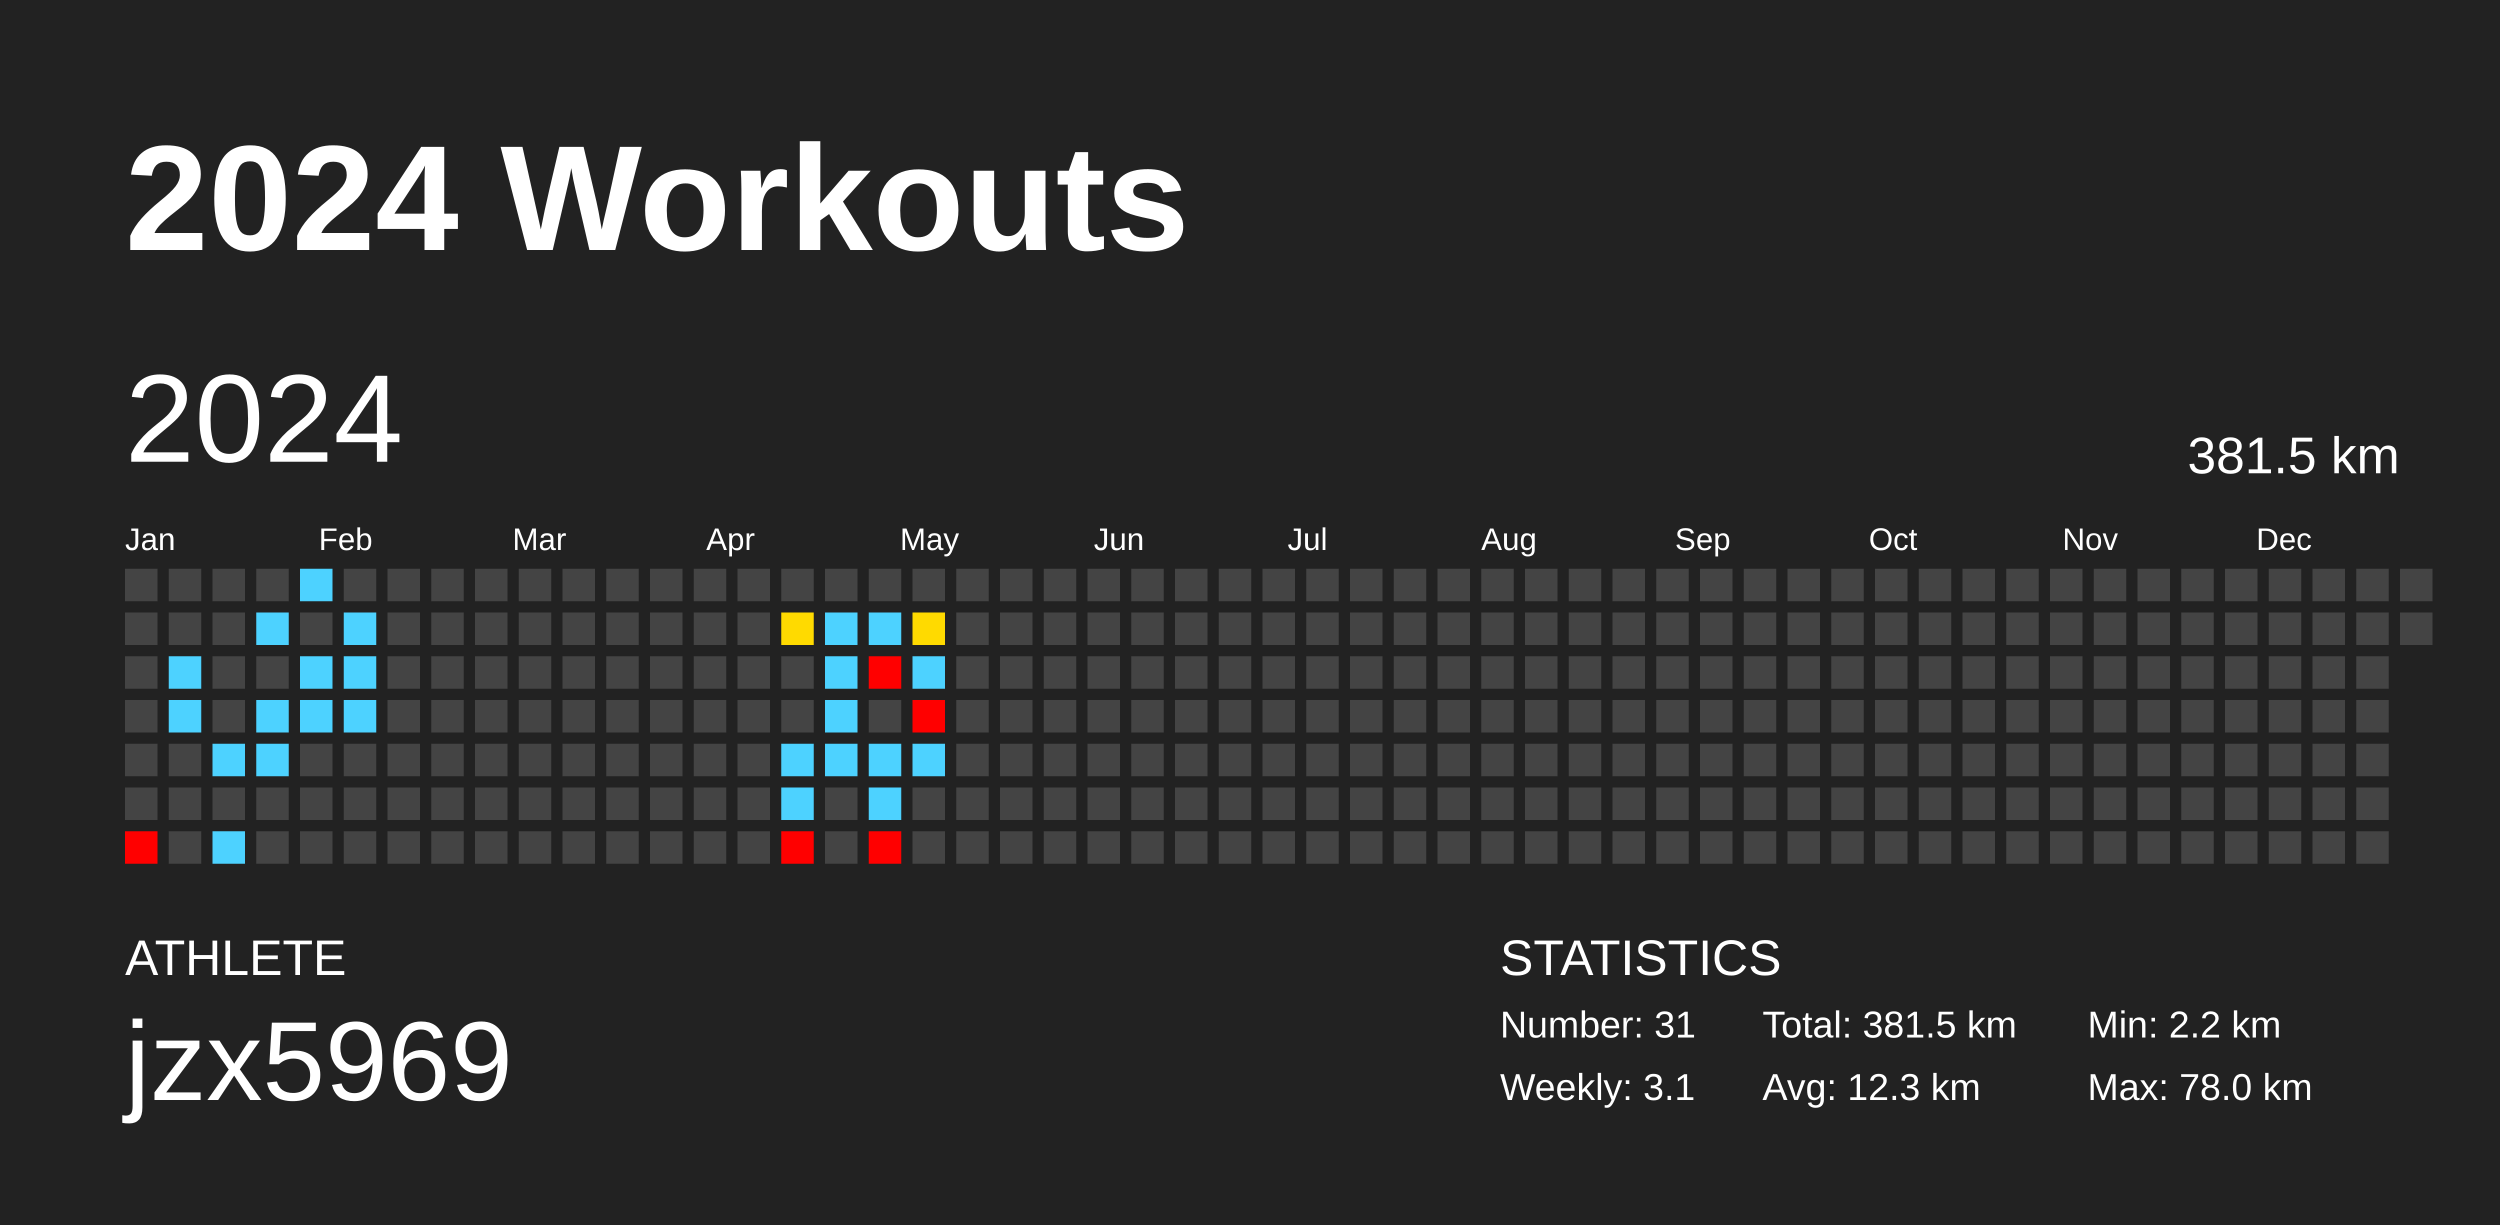
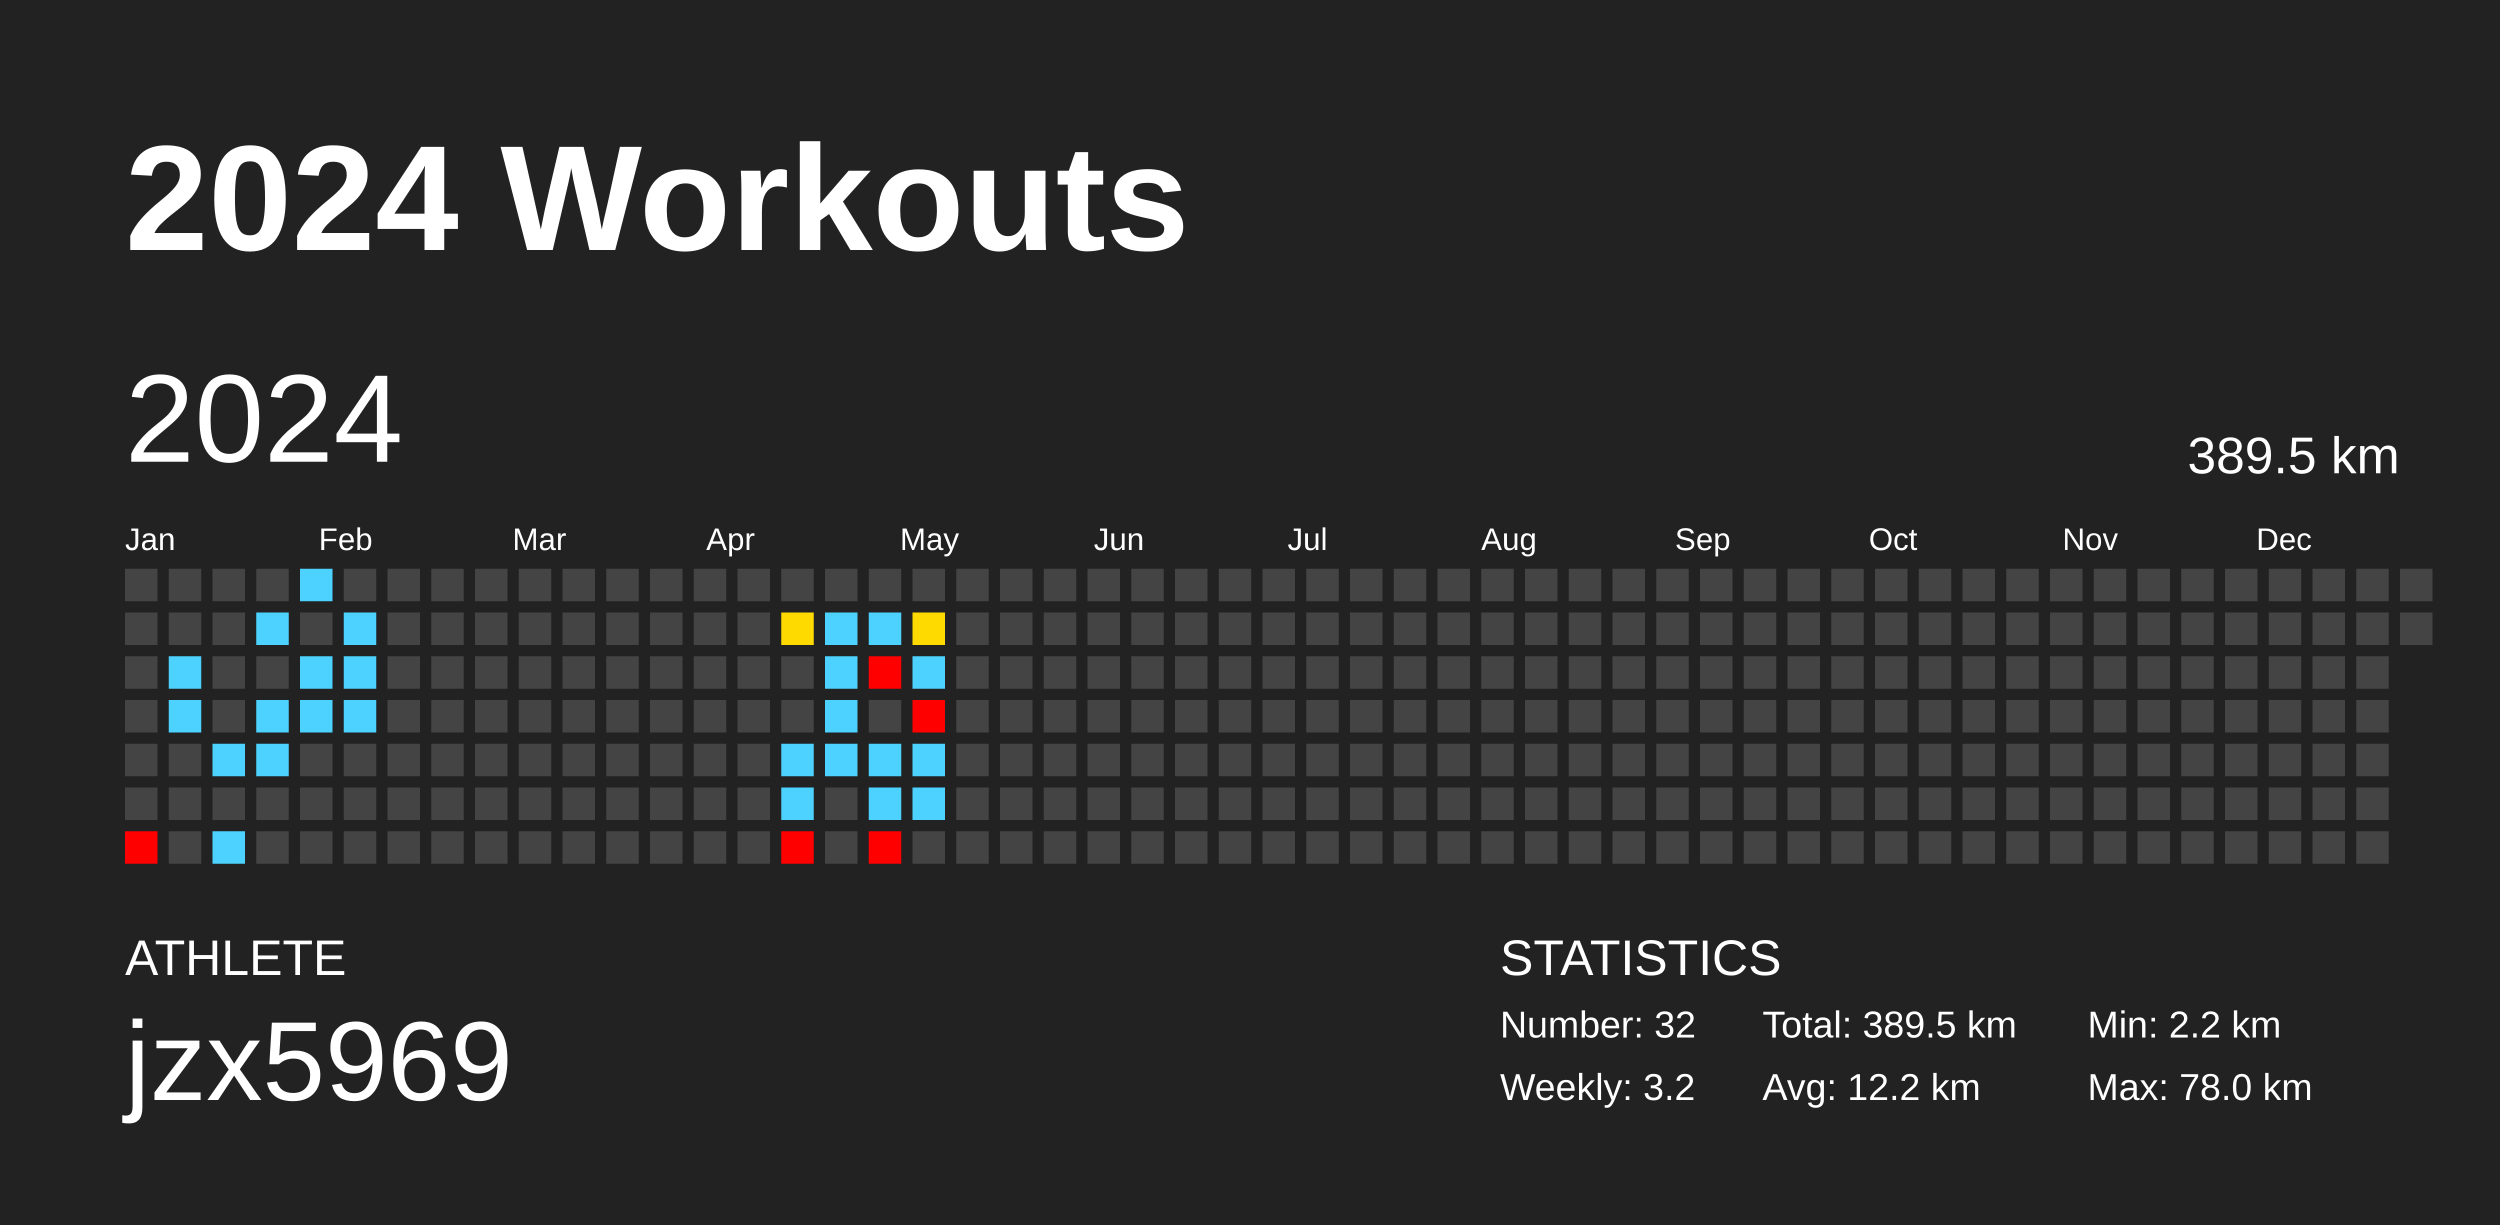
<svg xmlns="http://www.w3.org/2000/svg" baseProfile="full" height="98mm" version="1.1" viewBox="0,0,200,98" width="200mm">
  <defs />
  <rect fill="#222222" height="98" width="200" x="0" y="0" />
  <text fill="#FFFFFF" style="font-size:12px; font-family:Arial; font-weight:bold;" x="10" y="20">2024 Workouts</text>
  <text fill="#FFFFFF" style="font-size:4px; font-family:Arial" x="10" y="78">ATHLETE</text>
  <text fill="#FFFFFF" style="font-size:9px; font-family:Arial" x="10" y="88">jzx5969</text>
  <text fill="#FFFFFF" style="font-size:4px; font-family:Arial" x="120" y="78">STATISTICS</text>
-   <text fill="#FFFFFF" style="font-size:3px; font-family:Arial" x="120" y="83">Number: 31</text>
-   <text fill="#FFFFFF" style="font-size:3px; font-family:Arial" x="120" y="88">Weekly: 3.1</text>
-   <text fill="#FFFFFF" style="font-size:3px; font-family:Arial" x="141" y="83">Total: 381.5 km</text>
-   <text fill="#FFFFFF" style="font-size:3px; font-family:Arial" x="141" y="88">Avg: 12.3 km</text>
+   <text fill="#FFFFFF" style="font-size:3px; font-family:Arial" x="120" y="83">Number: 32</text>
+   <text fill="#FFFFFF" style="font-size:3px; font-family:Arial" x="120" y="88">Weekly: 3.2</text>
+   <text fill="#FFFFFF" style="font-size:3px; font-family:Arial" x="141" y="83">Total: 389.5 km</text>
+   <text fill="#FFFFFF" style="font-size:3px; font-family:Arial" x="141" y="88">Avg: 12.2 km</text>
  <text fill="#FFFFFF" style="font-size:3px; font-family:Arial" x="167" y="83">Min: 2.2 km</text>
  <text fill="#FFFFFF" style="font-size:3px; font-family:Arial" x="167" y="88">Max: 78.0 km</text>
  <text dominant-baseline="hanging" fill="#FFFFFF" style="font-size:10.0px; font-family:Arial;" x="10" y="30">2024</text>
-   <text dominant-baseline="hanging" fill="#FFFFFF" style="font-size:4.125px; font-family:Arial;" x="175" y="35">381.5 km</text>
+   <text dominant-baseline="hanging" fill="#FFFFFF" style="font-size:4.125px; font-family:Arial;" x="175" y="35">389.5 km</text>
  <text fill="#FFFFFF" style="font-size:2.5px; font-family:Arial" x="10.0" y="44">Jan</text>
  <text fill="#FFFFFF" style="font-size:2.5px; font-family:Arial" x="25.5" y="44">Feb</text>
  <text fill="#FFFFFF" style="font-size:2.5px; font-family:Arial" x="41.0" y="44">Mar</text>
  <text fill="#FFFFFF" style="font-size:2.5px; font-family:Arial" x="56.5" y="44">Apr</text>
  <text fill="#FFFFFF" style="font-size:2.5px; font-family:Arial" x="72.0" y="44">May</text>
  <text fill="#FFFFFF" style="font-size:2.5px; font-family:Arial" x="87.5" y="44">Jun</text>
  <text fill="#FFFFFF" style="font-size:2.5px; font-family:Arial" x="103.0" y="44">Jul</text>
  <text fill="#FFFFFF" style="font-size:2.5px; font-family:Arial" x="118.5" y="44">Aug</text>
  <text fill="#FFFFFF" style="font-size:2.5px; font-family:Arial" x="134.0" y="44">Sep</text>
  <text fill="#FFFFFF" style="font-size:2.5px; font-family:Arial" x="149.5" y="44">Oct</text>
  <text fill="#FFFFFF" style="font-size:2.5px; font-family:Arial" x="165.0" y="44">Nov</text>
  <text fill="#FFFFFF" style="font-size:2.5px; font-family:Arial" x="180.5" y="44">Dec</text>
  <rect fill="#444444" height="2.6" width="2.6" x="10.0" y="45.5" />
  <rect fill="#444444" height="2.6" width="2.6" x="10.0" y="49.0" />
  <rect fill="#444444" height="2.6" width="2.6" x="10.0" y="52.5" />
  <rect fill="#444444" height="2.6" width="2.6" x="10.0" y="56.0" />
  <rect fill="#444444" height="2.6" width="2.6" x="10.0" y="59.5" />
  <rect fill="#444444" height="2.6" width="2.6" x="10.0" y="63.0" />
  <rect fill="red" height="2.6" width="2.6" x="10.0" y="66.5" />
  <rect fill="#444444" height="2.6" width="2.6" x="13.5" y="45.5" />
  <rect fill="#444444" height="2.6" width="2.6" x="13.5" y="49.0" />
  <rect fill="#4dd2ff" height="2.6" width="2.6" x="13.5" y="52.5" />
  <rect fill="#4dd2ff" height="2.6" width="2.6" x="13.5" y="56.0" />
  <rect fill="#444444" height="2.6" width="2.6" x="13.5" y="59.5" />
  <rect fill="#444444" height="2.6" width="2.6" x="13.5" y="63.0" />
  <rect fill="#444444" height="2.6" width="2.6" x="13.5" y="66.5" />
  <rect fill="#444444" height="2.6" width="2.6" x="17.0" y="45.5" />
  <rect fill="#444444" height="2.6" width="2.6" x="17.0" y="49.0" />
  <rect fill="#444444" height="2.6" width="2.6" x="17.0" y="52.5" />
  <rect fill="#444444" height="2.6" width="2.6" x="17.0" y="56.0" />
  <rect fill="#4dd2ff" height="2.6" width="2.6" x="17.0" y="59.5" />
  <rect fill="#444444" height="2.6" width="2.6" x="17.0" y="63.0" />
  <rect fill="#4dd2ff" height="2.6" width="2.6" x="17.0" y="66.5" />
  <rect fill="#444444" height="2.6" width="2.6" x="20.5" y="45.5" />
  <rect fill="#4dd2ff" height="2.6" width="2.6" x="20.5" y="49.0" />
  <rect fill="#444444" height="2.6" width="2.6" x="20.5" y="52.5" />
  <rect fill="#4dd2ff" height="2.6" width="2.6" x="20.5" y="56.0" />
  <rect fill="#4dd2ff" height="2.6" width="2.6" x="20.5" y="59.5" />
  <rect fill="#444444" height="2.6" width="2.6" x="20.5" y="63.0" />
  <rect fill="#444444" height="2.6" width="2.6" x="20.5" y="66.5" />
  <rect fill="#4dd2ff" height="2.6" width="2.6" x="24.0" y="45.5" />
  <rect fill="#444444" height="2.6" width="2.6" x="24.0" y="49.0" />
  <rect fill="#4dd2ff" height="2.6" width="2.6" x="24.0" y="52.5" />
  <rect fill="#4dd2ff" height="2.6" width="2.6" x="24.0" y="56.0" />
  <rect fill="#444444" height="2.6" width="2.6" x="24.0" y="59.5" />
  <rect fill="#444444" height="2.6" width="2.6" x="24.0" y="63.0" />
  <rect fill="#444444" height="2.6" width="2.6" x="24.0" y="66.5" />
  <rect fill="#444444" height="2.6" width="2.6" x="27.5" y="45.5" />
  <rect fill="#4dd2ff" height="2.6" width="2.6" x="27.5" y="49.0" />
  <rect fill="#4dd2ff" height="2.6" width="2.6" x="27.5" y="52.5" />
  <rect fill="#4dd2ff" height="2.6" width="2.6" x="27.5" y="56.0" />
  <rect fill="#444444" height="2.6" width="2.6" x="27.5" y="59.5" />
  <rect fill="#444444" height="2.6" width="2.6" x="27.5" y="63.0" />
  <rect fill="#444444" height="2.6" width="2.6" x="27.5" y="66.5" />
  <rect fill="#444444" height="2.6" width="2.6" x="31.0" y="45.5" />
  <rect fill="#444444" height="2.6" width="2.6" x="31.0" y="49.0" />
  <rect fill="#444444" height="2.6" width="2.6" x="31.0" y="52.5" />
  <rect fill="#444444" height="2.6" width="2.6" x="31.0" y="56.0" />
  <rect fill="#444444" height="2.6" width="2.6" x="31.0" y="59.5" />
  <rect fill="#444444" height="2.6" width="2.6" x="31.0" y="63.0" />
  <rect fill="#444444" height="2.6" width="2.6" x="31.0" y="66.5" />
  <rect fill="#444444" height="2.6" width="2.6" x="34.5" y="45.5" />
  <rect fill="#444444" height="2.6" width="2.6" x="34.5" y="49.0" />
  <rect fill="#444444" height="2.6" width="2.6" x="34.5" y="52.5" />
  <rect fill="#444444" height="2.6" width="2.6" x="34.5" y="56.0" />
  <rect fill="#444444" height="2.6" width="2.6" x="34.5" y="59.5" />
  <rect fill="#444444" height="2.6" width="2.6" x="34.5" y="63.0" />
  <rect fill="#444444" height="2.6" width="2.6" x="34.5" y="66.5" />
  <rect fill="#444444" height="2.6" width="2.6" x="38.0" y="45.5" />
  <rect fill="#444444" height="2.6" width="2.6" x="38.0" y="49.0" />
  <rect fill="#444444" height="2.6" width="2.6" x="38.0" y="52.5" />
  <rect fill="#444444" height="2.6" width="2.6" x="38.0" y="56.0" />
  <rect fill="#444444" height="2.6" width="2.6" x="38.0" y="59.5" />
  <rect fill="#444444" height="2.6" width="2.6" x="38.0" y="63.0" />
  <rect fill="#444444" height="2.6" width="2.6" x="38.0" y="66.5" />
  <rect fill="#444444" height="2.6" width="2.6" x="41.5" y="45.5" />
  <rect fill="#444444" height="2.6" width="2.6" x="41.5" y="49.0" />
  <rect fill="#444444" height="2.6" width="2.6" x="41.5" y="52.5" />
  <rect fill="#444444" height="2.6" width="2.6" x="41.5" y="56.0" />
  <rect fill="#444444" height="2.6" width="2.6" x="41.5" y="59.5" />
  <rect fill="#444444" height="2.6" width="2.6" x="41.5" y="63.0" />
  <rect fill="#444444" height="2.6" width="2.6" x="41.5" y="66.5" />
  <rect fill="#444444" height="2.6" width="2.6" x="45.0" y="45.5" />
  <rect fill="#444444" height="2.6" width="2.6" x="45.0" y="49.0" />
  <rect fill="#444444" height="2.6" width="2.6" x="45.0" y="52.5" />
  <rect fill="#444444" height="2.6" width="2.6" x="45.0" y="56.0" />
  <rect fill="#444444" height="2.6" width="2.6" x="45.0" y="59.5" />
  <rect fill="#444444" height="2.6" width="2.6" x="45.0" y="63.0" />
  <rect fill="#444444" height="2.6" width="2.6" x="45.0" y="66.5" />
  <rect fill="#444444" height="2.6" width="2.6" x="48.5" y="45.5" />
  <rect fill="#444444" height="2.6" width="2.6" x="48.5" y="49.0" />
  <rect fill="#444444" height="2.6" width="2.6" x="48.5" y="52.5" />
  <rect fill="#444444" height="2.6" width="2.6" x="48.5" y="56.0" />
  <rect fill="#444444" height="2.6" width="2.6" x="48.5" y="59.5" />
  <rect fill="#444444" height="2.6" width="2.6" x="48.5" y="63.0" />
  <rect fill="#444444" height="2.6" width="2.6" x="48.5" y="66.5" />
  <rect fill="#444444" height="2.6" width="2.6" x="52.0" y="45.5" />
  <rect fill="#444444" height="2.6" width="2.6" x="52.0" y="49.0" />
  <rect fill="#444444" height="2.6" width="2.6" x="52.0" y="52.5" />
  <rect fill="#444444" height="2.6" width="2.6" x="52.0" y="56.0" />
  <rect fill="#444444" height="2.6" width="2.6" x="52.0" y="59.5" />
  <rect fill="#444444" height="2.6" width="2.6" x="52.0" y="63.0" />
  <rect fill="#444444" height="2.6" width="2.6" x="52.0" y="66.5" />
  <rect fill="#444444" height="2.6" width="2.6" x="55.5" y="45.5" />
  <rect fill="#444444" height="2.6" width="2.6" x="55.5" y="49.0" />
  <rect fill="#444444" height="2.6" width="2.6" x="55.5" y="52.5" />
  <rect fill="#444444" height="2.6" width="2.6" x="55.5" y="56.0" />
  <rect fill="#444444" height="2.6" width="2.6" x="55.5" y="59.5" />
  <rect fill="#444444" height="2.6" width="2.6" x="55.5" y="63.0" />
  <rect fill="#444444" height="2.6" width="2.6" x="55.5" y="66.5" />
  <rect fill="#444444" height="2.6" width="2.6" x="59.0" y="45.5" />
  <rect fill="#444444" height="2.6" width="2.6" x="59.0" y="49.0" />
  <rect fill="#444444" height="2.6" width="2.6" x="59.0" y="52.5" />
  <rect fill="#444444" height="2.6" width="2.6" x="59.0" y="56.0" />
  <rect fill="#444444" height="2.6" width="2.6" x="59.0" y="59.5" />
  <rect fill="#444444" height="2.6" width="2.6" x="59.0" y="63.0" />
  <rect fill="#444444" height="2.6" width="2.6" x="59.0" y="66.5" />
  <rect fill="#444444" height="2.6" width="2.6" x="62.5" y="45.5" />
  <rect fill="#ffda00" height="2.6" width="2.6" x="62.5" y="49.0" />
  <rect fill="#444444" height="2.6" width="2.6" x="62.5" y="52.5" />
  <rect fill="#444444" height="2.6" width="2.6" x="62.5" y="56.0" />
  <rect fill="#4dd2ff" height="2.6" width="2.6" x="62.5" y="59.5" />
  <rect fill="#4dd2ff" height="2.6" width="2.6" x="62.5" y="63.0" />
  <rect fill="red" height="2.6" width="2.6" x="62.5" y="66.5" />
  <rect fill="#444444" height="2.6" width="2.6" x="66.0" y="45.5" />
  <rect fill="#4dd2ff" height="2.6" width="2.6" x="66.0" y="49.0" />
  <rect fill="#4dd2ff" height="2.6" width="2.6" x="66.0" y="52.5" />
  <rect fill="#4dd2ff" height="2.6" width="2.6" x="66.0" y="56.0" />
  <rect fill="#4dd2ff" height="2.6" width="2.6" x="66.0" y="59.5" />
  <rect fill="#444444" height="2.6" width="2.6" x="66.0" y="63.0" />
  <rect fill="#444444" height="2.6" width="2.6" x="66.0" y="66.5" />
  <rect fill="#444444" height="2.6" width="2.6" x="69.5" y="45.5" />
  <rect fill="#4dd2ff" height="2.6" width="2.6" x="69.5" y="49.0" />
  <rect fill="red" height="2.6" width="2.6" x="69.5" y="52.5" />
  <rect fill="#444444" height="2.6" width="2.6" x="69.5" y="56.0" />
  <rect fill="#4dd2ff" height="2.6" width="2.6" x="69.5" y="59.5" />
  <rect fill="#4dd2ff" height="2.6" width="2.6" x="69.5" y="63.0" />
  <rect fill="red" height="2.6" width="2.6" x="69.5" y="66.5" />
  <rect fill="#444444" height="2.6" width="2.6" x="73.0" y="45.5" />
  <rect fill="#ffda00" height="2.6" width="2.6" x="73.0" y="49.0" />
  <rect fill="#4dd2ff" height="2.6" width="2.6" x="73.0" y="52.5" />
  <rect fill="red" height="2.6" width="2.6" x="73.0" y="56.0" />
  <rect fill="#4dd2ff" height="2.6" width="2.6" x="73.0" y="59.5" />
-   <rect fill="#444444" height="2.6" width="2.6" x="73.0" y="63.0" />
+   <rect fill="#4dd2ff" height="2.6" width="2.6" x="73.0" y="63.0" />
  <rect fill="#444444" height="2.6" width="2.6" x="73.0" y="66.5" />
  <rect fill="#444444" height="2.6" width="2.6" x="76.5" y="45.5" />
  <rect fill="#444444" height="2.6" width="2.6" x="76.5" y="49.0" />
  <rect fill="#444444" height="2.6" width="2.6" x="76.5" y="52.5" />
  <rect fill="#444444" height="2.6" width="2.6" x="76.5" y="56.0" />
  <rect fill="#444444" height="2.6" width="2.6" x="76.5" y="59.5" />
  <rect fill="#444444" height="2.6" width="2.6" x="76.5" y="63.0" />
  <rect fill="#444444" height="2.6" width="2.6" x="76.5" y="66.5" />
  <rect fill="#444444" height="2.6" width="2.6" x="80.0" y="45.5" />
  <rect fill="#444444" height="2.6" width="2.6" x="80.0" y="49.0" />
  <rect fill="#444444" height="2.6" width="2.6" x="80.0" y="52.5" />
  <rect fill="#444444" height="2.6" width="2.6" x="80.0" y="56.0" />
  <rect fill="#444444" height="2.6" width="2.6" x="80.0" y="59.5" />
  <rect fill="#444444" height="2.6" width="2.6" x="80.0" y="63.0" />
  <rect fill="#444444" height="2.6" width="2.6" x="80.0" y="66.5" />
  <rect fill="#444444" height="2.6" width="2.6" x="83.5" y="45.5" />
  <rect fill="#444444" height="2.6" width="2.6" x="83.5" y="49.0" />
  <rect fill="#444444" height="2.6" width="2.6" x="83.5" y="52.5" />
  <rect fill="#444444" height="2.6" width="2.6" x="83.5" y="56.0" />
  <rect fill="#444444" height="2.6" width="2.6" x="83.5" y="59.5" />
  <rect fill="#444444" height="2.6" width="2.6" x="83.5" y="63.0" />
  <rect fill="#444444" height="2.6" width="2.6" x="83.5" y="66.5" />
  <rect fill="#444444" height="2.6" width="2.6" x="87.0" y="45.5" />
  <rect fill="#444444" height="2.6" width="2.6" x="87.0" y="49.0" />
  <rect fill="#444444" height="2.6" width="2.6" x="87.0" y="52.5" />
  <rect fill="#444444" height="2.6" width="2.6" x="87.0" y="56.0" />
  <rect fill="#444444" height="2.6" width="2.6" x="87.0" y="59.5" />
  <rect fill="#444444" height="2.6" width="2.6" x="87.0" y="63.0" />
  <rect fill="#444444" height="2.6" width="2.6" x="87.0" y="66.5" />
  <rect fill="#444444" height="2.6" width="2.6" x="90.5" y="45.5" />
  <rect fill="#444444" height="2.6" width="2.6" x="90.5" y="49.0" />
  <rect fill="#444444" height="2.6" width="2.6" x="90.5" y="52.5" />
  <rect fill="#444444" height="2.6" width="2.6" x="90.5" y="56.0" />
  <rect fill="#444444" height="2.6" width="2.6" x="90.5" y="59.5" />
  <rect fill="#444444" height="2.6" width="2.6" x="90.5" y="63.0" />
  <rect fill="#444444" height="2.6" width="2.6" x="90.5" y="66.5" />
  <rect fill="#444444" height="2.6" width="2.6" x="94.0" y="45.5" />
  <rect fill="#444444" height="2.6" width="2.6" x="94.0" y="49.0" />
  <rect fill="#444444" height="2.6" width="2.6" x="94.0" y="52.5" />
  <rect fill="#444444" height="2.6" width="2.6" x="94.0" y="56.0" />
  <rect fill="#444444" height="2.6" width="2.6" x="94.0" y="59.5" />
  <rect fill="#444444" height="2.6" width="2.6" x="94.0" y="63.0" />
  <rect fill="#444444" height="2.6" width="2.6" x="94.0" y="66.5" />
  <rect fill="#444444" height="2.6" width="2.6" x="97.5" y="45.5" />
  <rect fill="#444444" height="2.6" width="2.6" x="97.5" y="49.0" />
  <rect fill="#444444" height="2.6" width="2.6" x="97.5" y="52.5" />
  <rect fill="#444444" height="2.6" width="2.6" x="97.5" y="56.0" />
  <rect fill="#444444" height="2.6" width="2.6" x="97.5" y="59.5" />
  <rect fill="#444444" height="2.6" width="2.6" x="97.5" y="63.0" />
  <rect fill="#444444" height="2.6" width="2.6" x="97.5" y="66.5" />
  <rect fill="#444444" height="2.6" width="2.6" x="101.0" y="45.5" />
  <rect fill="#444444" height="2.6" width="2.6" x="101.0" y="49.0" />
  <rect fill="#444444" height="2.6" width="2.6" x="101.0" y="52.5" />
  <rect fill="#444444" height="2.6" width="2.6" x="101.0" y="56.0" />
  <rect fill="#444444" height="2.6" width="2.6" x="101.0" y="59.5" />
  <rect fill="#444444" height="2.6" width="2.6" x="101.0" y="63.0" />
  <rect fill="#444444" height="2.6" width="2.6" x="101.0" y="66.5" />
  <rect fill="#444444" height="2.6" width="2.6" x="104.5" y="45.5" />
  <rect fill="#444444" height="2.6" width="2.6" x="104.5" y="49.0" />
  <rect fill="#444444" height="2.6" width="2.6" x="104.5" y="52.5" />
  <rect fill="#444444" height="2.6" width="2.6" x="104.5" y="56.0" />
  <rect fill="#444444" height="2.6" width="2.6" x="104.5" y="59.5" />
  <rect fill="#444444" height="2.6" width="2.6" x="104.5" y="63.0" />
  <rect fill="#444444" height="2.6" width="2.6" x="104.5" y="66.5" />
  <rect fill="#444444" height="2.6" width="2.6" x="108.0" y="45.5" />
  <rect fill="#444444" height="2.6" width="2.6" x="108.0" y="49.0" />
  <rect fill="#444444" height="2.6" width="2.6" x="108.0" y="52.5" />
  <rect fill="#444444" height="2.6" width="2.6" x="108.0" y="56.0" />
  <rect fill="#444444" height="2.6" width="2.6" x="108.0" y="59.5" />
  <rect fill="#444444" height="2.6" width="2.6" x="108.0" y="63.0" />
  <rect fill="#444444" height="2.6" width="2.6" x="108.0" y="66.5" />
  <rect fill="#444444" height="2.6" width="2.6" x="111.5" y="45.5" />
  <rect fill="#444444" height="2.6" width="2.6" x="111.5" y="49.0" />
  <rect fill="#444444" height="2.6" width="2.6" x="111.5" y="52.5" />
  <rect fill="#444444" height="2.6" width="2.6" x="111.5" y="56.0" />
  <rect fill="#444444" height="2.6" width="2.6" x="111.5" y="59.5" />
  <rect fill="#444444" height="2.6" width="2.6" x="111.5" y="63.0" />
  <rect fill="#444444" height="2.6" width="2.6" x="111.5" y="66.5" />
  <rect fill="#444444" height="2.6" width="2.6" x="115.0" y="45.5" />
  <rect fill="#444444" height="2.6" width="2.6" x="115.0" y="49.0" />
  <rect fill="#444444" height="2.6" width="2.6" x="115.0" y="52.5" />
  <rect fill="#444444" height="2.6" width="2.6" x="115.0" y="56.0" />
  <rect fill="#444444" height="2.6" width="2.6" x="115.0" y="59.5" />
  <rect fill="#444444" height="2.6" width="2.6" x="115.0" y="63.0" />
  <rect fill="#444444" height="2.6" width="2.6" x="115.0" y="66.5" />
  <rect fill="#444444" height="2.6" width="2.6" x="118.5" y="45.5" />
  <rect fill="#444444" height="2.6" width="2.6" x="118.5" y="49.0" />
  <rect fill="#444444" height="2.6" width="2.6" x="118.5" y="52.5" />
  <rect fill="#444444" height="2.6" width="2.6" x="118.5" y="56.0" />
  <rect fill="#444444" height="2.6" width="2.6" x="118.5" y="59.5" />
  <rect fill="#444444" height="2.6" width="2.6" x="118.5" y="63.0" />
  <rect fill="#444444" height="2.6" width="2.6" x="118.5" y="66.5" />
  <rect fill="#444444" height="2.6" width="2.6" x="122.0" y="45.5" />
  <rect fill="#444444" height="2.6" width="2.6" x="122.0" y="49.0" />
  <rect fill="#444444" height="2.6" width="2.6" x="122.0" y="52.5" />
  <rect fill="#444444" height="2.6" width="2.6" x="122.0" y="56.0" />
  <rect fill="#444444" height="2.6" width="2.6" x="122.0" y="59.5" />
  <rect fill="#444444" height="2.6" width="2.6" x="122.0" y="63.0" />
  <rect fill="#444444" height="2.6" width="2.6" x="122.0" y="66.5" />
  <rect fill="#444444" height="2.6" width="2.6" x="125.5" y="45.5" />
  <rect fill="#444444" height="2.6" width="2.6" x="125.5" y="49.0" />
  <rect fill="#444444" height="2.6" width="2.6" x="125.5" y="52.5" />
  <rect fill="#444444" height="2.6" width="2.6" x="125.5" y="56.0" />
  <rect fill="#444444" height="2.6" width="2.6" x="125.5" y="59.5" />
  <rect fill="#444444" height="2.6" width="2.6" x="125.5" y="63.0" />
  <rect fill="#444444" height="2.6" width="2.6" x="125.5" y="66.5" />
  <rect fill="#444444" height="2.6" width="2.6" x="129.0" y="45.5" />
  <rect fill="#444444" height="2.6" width="2.6" x="129.0" y="49.0" />
  <rect fill="#444444" height="2.6" width="2.6" x="129.0" y="52.5" />
  <rect fill="#444444" height="2.6" width="2.6" x="129.0" y="56.0" />
  <rect fill="#444444" height="2.6" width="2.6" x="129.0" y="59.5" />
  <rect fill="#444444" height="2.6" width="2.6" x="129.0" y="63.0" />
  <rect fill="#444444" height="2.6" width="2.6" x="129.0" y="66.5" />
  <rect fill="#444444" height="2.6" width="2.6" x="132.5" y="45.5" />
  <rect fill="#444444" height="2.6" width="2.6" x="132.5" y="49.0" />
  <rect fill="#444444" height="2.6" width="2.6" x="132.5" y="52.5" />
  <rect fill="#444444" height="2.6" width="2.6" x="132.5" y="56.0" />
  <rect fill="#444444" height="2.6" width="2.6" x="132.5" y="59.5" />
  <rect fill="#444444" height="2.6" width="2.6" x="132.5" y="63.0" />
  <rect fill="#444444" height="2.6" width="2.6" x="132.5" y="66.5" />
  <rect fill="#444444" height="2.6" width="2.6" x="136.0" y="45.5" />
  <rect fill="#444444" height="2.6" width="2.6" x="136.0" y="49.0" />
  <rect fill="#444444" height="2.6" width="2.6" x="136.0" y="52.5" />
  <rect fill="#444444" height="2.6" width="2.6" x="136.0" y="56.0" />
  <rect fill="#444444" height="2.6" width="2.6" x="136.0" y="59.5" />
  <rect fill="#444444" height="2.6" width="2.6" x="136.0" y="63.0" />
  <rect fill="#444444" height="2.6" width="2.6" x="136.0" y="66.5" />
  <rect fill="#444444" height="2.6" width="2.6" x="139.5" y="45.5" />
  <rect fill="#444444" height="2.6" width="2.6" x="139.5" y="49.0" />
  <rect fill="#444444" height="2.6" width="2.6" x="139.5" y="52.5" />
  <rect fill="#444444" height="2.6" width="2.6" x="139.5" y="56.0" />
  <rect fill="#444444" height="2.6" width="2.6" x="139.5" y="59.5" />
  <rect fill="#444444" height="2.6" width="2.6" x="139.5" y="63.0" />
  <rect fill="#444444" height="2.6" width="2.6" x="139.5" y="66.5" />
  <rect fill="#444444" height="2.6" width="2.6" x="143.0" y="45.5" />
  <rect fill="#444444" height="2.6" width="2.6" x="143.0" y="49.0" />
  <rect fill="#444444" height="2.6" width="2.6" x="143.0" y="52.5" />
  <rect fill="#444444" height="2.6" width="2.6" x="143.0" y="56.0" />
  <rect fill="#444444" height="2.6" width="2.6" x="143.0" y="59.5" />
  <rect fill="#444444" height="2.6" width="2.6" x="143.0" y="63.0" />
  <rect fill="#444444" height="2.6" width="2.6" x="143.0" y="66.5" />
  <rect fill="#444444" height="2.6" width="2.6" x="146.5" y="45.5" />
  <rect fill="#444444" height="2.6" width="2.6" x="146.5" y="49.0" />
  <rect fill="#444444" height="2.6" width="2.6" x="146.5" y="52.5" />
  <rect fill="#444444" height="2.6" width="2.6" x="146.5" y="56.0" />
  <rect fill="#444444" height="2.6" width="2.6" x="146.5" y="59.5" />
  <rect fill="#444444" height="2.6" width="2.6" x="146.5" y="63.0" />
  <rect fill="#444444" height="2.6" width="2.6" x="146.5" y="66.5" />
  <rect fill="#444444" height="2.6" width="2.6" x="150.0" y="45.5" />
  <rect fill="#444444" height="2.6" width="2.6" x="150.0" y="49.0" />
  <rect fill="#444444" height="2.6" width="2.6" x="150.0" y="52.5" />
  <rect fill="#444444" height="2.6" width="2.6" x="150.0" y="56.0" />
  <rect fill="#444444" height="2.6" width="2.6" x="150.0" y="59.5" />
  <rect fill="#444444" height="2.6" width="2.6" x="150.0" y="63.0" />
  <rect fill="#444444" height="2.6" width="2.6" x="150.0" y="66.5" />
  <rect fill="#444444" height="2.6" width="2.6" x="153.5" y="45.5" />
  <rect fill="#444444" height="2.6" width="2.6" x="153.5" y="49.0" />
  <rect fill="#444444" height="2.6" width="2.6" x="153.5" y="52.5" />
  <rect fill="#444444" height="2.6" width="2.6" x="153.5" y="56.0" />
  <rect fill="#444444" height="2.6" width="2.6" x="153.5" y="59.5" />
  <rect fill="#444444" height="2.6" width="2.6" x="153.5" y="63.0" />
  <rect fill="#444444" height="2.6" width="2.6" x="153.5" y="66.5" />
  <rect fill="#444444" height="2.6" width="2.6" x="157.0" y="45.5" />
  <rect fill="#444444" height="2.6" width="2.6" x="157.0" y="49.0" />
  <rect fill="#444444" height="2.6" width="2.6" x="157.0" y="52.5" />
  <rect fill="#444444" height="2.6" width="2.6" x="157.0" y="56.0" />
  <rect fill="#444444" height="2.6" width="2.6" x="157.0" y="59.5" />
  <rect fill="#444444" height="2.6" width="2.6" x="157.0" y="63.0" />
  <rect fill="#444444" height="2.6" width="2.6" x="157.0" y="66.5" />
  <rect fill="#444444" height="2.6" width="2.6" x="160.5" y="45.5" />
  <rect fill="#444444" height="2.6" width="2.6" x="160.5" y="49.0" />
  <rect fill="#444444" height="2.6" width="2.6" x="160.5" y="52.5" />
  <rect fill="#444444" height="2.6" width="2.6" x="160.5" y="56.0" />
  <rect fill="#444444" height="2.6" width="2.6" x="160.5" y="59.5" />
  <rect fill="#444444" height="2.6" width="2.6" x="160.5" y="63.0" />
  <rect fill="#444444" height="2.6" width="2.6" x="160.5" y="66.5" />
  <rect fill="#444444" height="2.6" width="2.6" x="164.0" y="45.5" />
  <rect fill="#444444" height="2.6" width="2.6" x="164.0" y="49.0" />
  <rect fill="#444444" height="2.6" width="2.6" x="164.0" y="52.5" />
  <rect fill="#444444" height="2.6" width="2.6" x="164.0" y="56.0" />
  <rect fill="#444444" height="2.6" width="2.6" x="164.0" y="59.5" />
  <rect fill="#444444" height="2.6" width="2.6" x="164.0" y="63.0" />
  <rect fill="#444444" height="2.6" width="2.6" x="164.0" y="66.5" />
  <rect fill="#444444" height="2.6" width="2.6" x="167.5" y="45.5" />
  <rect fill="#444444" height="2.6" width="2.6" x="167.5" y="49.0" />
  <rect fill="#444444" height="2.6" width="2.6" x="167.5" y="52.5" />
  <rect fill="#444444" height="2.6" width="2.6" x="167.5" y="56.0" />
  <rect fill="#444444" height="2.6" width="2.6" x="167.5" y="59.5" />
  <rect fill="#444444" height="2.6" width="2.6" x="167.5" y="63.0" />
  <rect fill="#444444" height="2.6" width="2.6" x="167.5" y="66.5" />
  <rect fill="#444444" height="2.6" width="2.6" x="171.0" y="45.5" />
  <rect fill="#444444" height="2.6" width="2.6" x="171.0" y="49.0" />
  <rect fill="#444444" height="2.6" width="2.6" x="171.0" y="52.5" />
  <rect fill="#444444" height="2.6" width="2.6" x="171.0" y="56.0" />
  <rect fill="#444444" height="2.6" width="2.6" x="171.0" y="59.5" />
  <rect fill="#444444" height="2.6" width="2.6" x="171.0" y="63.0" />
  <rect fill="#444444" height="2.6" width="2.6" x="171.0" y="66.5" />
  <rect fill="#444444" height="2.6" width="2.6" x="174.5" y="45.5" />
  <rect fill="#444444" height="2.6" width="2.6" x="174.5" y="49.0" />
  <rect fill="#444444" height="2.6" width="2.6" x="174.5" y="52.5" />
  <rect fill="#444444" height="2.6" width="2.6" x="174.5" y="56.0" />
  <rect fill="#444444" height="2.6" width="2.6" x="174.5" y="59.5" />
  <rect fill="#444444" height="2.6" width="2.6" x="174.5" y="63.0" />
  <rect fill="#444444" height="2.6" width="2.6" x="174.5" y="66.5" />
  <rect fill="#444444" height="2.6" width="2.6" x="178.0" y="45.5" />
  <rect fill="#444444" height="2.6" width="2.6" x="178.0" y="49.0" />
  <rect fill="#444444" height="2.6" width="2.6" x="178.0" y="52.5" />
  <rect fill="#444444" height="2.6" width="2.6" x="178.0" y="56.0" />
  <rect fill="#444444" height="2.6" width="2.6" x="178.0" y="59.5" />
  <rect fill="#444444" height="2.6" width="2.6" x="178.0" y="63.0" />
  <rect fill="#444444" height="2.6" width="2.6" x="178.0" y="66.5" />
  <rect fill="#444444" height="2.6" width="2.6" x="181.5" y="45.5" />
  <rect fill="#444444" height="2.6" width="2.6" x="181.5" y="49.0" />
  <rect fill="#444444" height="2.6" width="2.6" x="181.5" y="52.5" />
  <rect fill="#444444" height="2.6" width="2.6" x="181.5" y="56.0" />
  <rect fill="#444444" height="2.6" width="2.6" x="181.5" y="59.5" />
  <rect fill="#444444" height="2.6" width="2.6" x="181.5" y="63.0" />
  <rect fill="#444444" height="2.6" width="2.6" x="181.5" y="66.5" />
  <rect fill="#444444" height="2.6" width="2.6" x="185.0" y="45.5" />
  <rect fill="#444444" height="2.6" width="2.6" x="185.0" y="49.0" />
  <rect fill="#444444" height="2.6" width="2.6" x="185.0" y="52.5" />
  <rect fill="#444444" height="2.6" width="2.6" x="185.0" y="56.0" />
  <rect fill="#444444" height="2.6" width="2.6" x="185.0" y="59.5" />
  <rect fill="#444444" height="2.6" width="2.6" x="185.0" y="63.0" />
  <rect fill="#444444" height="2.6" width="2.6" x="185.0" y="66.5" />
  <rect fill="#444444" height="2.6" width="2.6" x="188.5" y="45.5" />
  <rect fill="#444444" height="2.6" width="2.6" x="188.5" y="49.0" />
  <rect fill="#444444" height="2.6" width="2.6" x="188.5" y="52.5" />
  <rect fill="#444444" height="2.6" width="2.6" x="188.5" y="56.0" />
  <rect fill="#444444" height="2.6" width="2.6" x="188.5" y="59.5" />
  <rect fill="#444444" height="2.6" width="2.6" x="188.5" y="63.0" />
  <rect fill="#444444" height="2.6" width="2.6" x="188.5" y="66.5" />
  <rect fill="#444444" height="2.6" width="2.6" x="192.0" y="45.5" />
  <rect fill="#444444" height="2.6" width="2.6" x="192.0" y="49.0" />
</svg>
